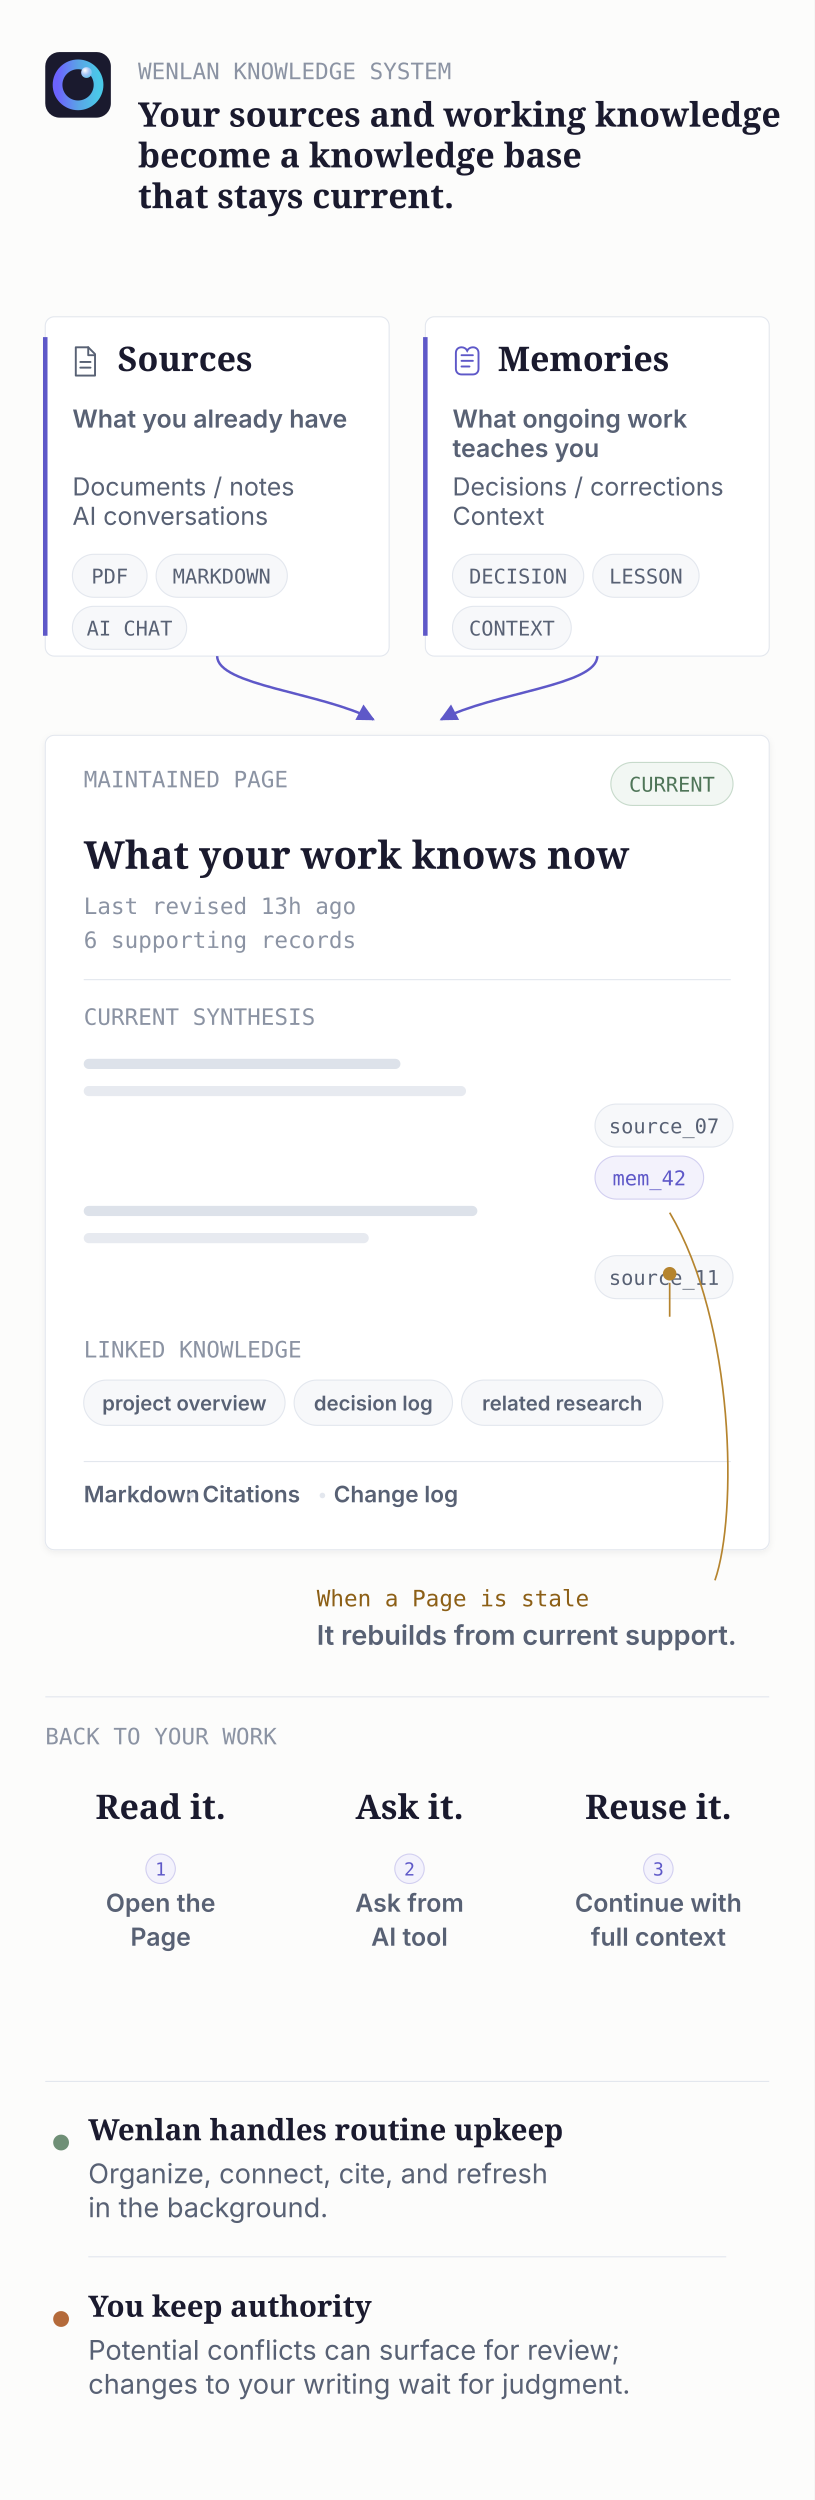
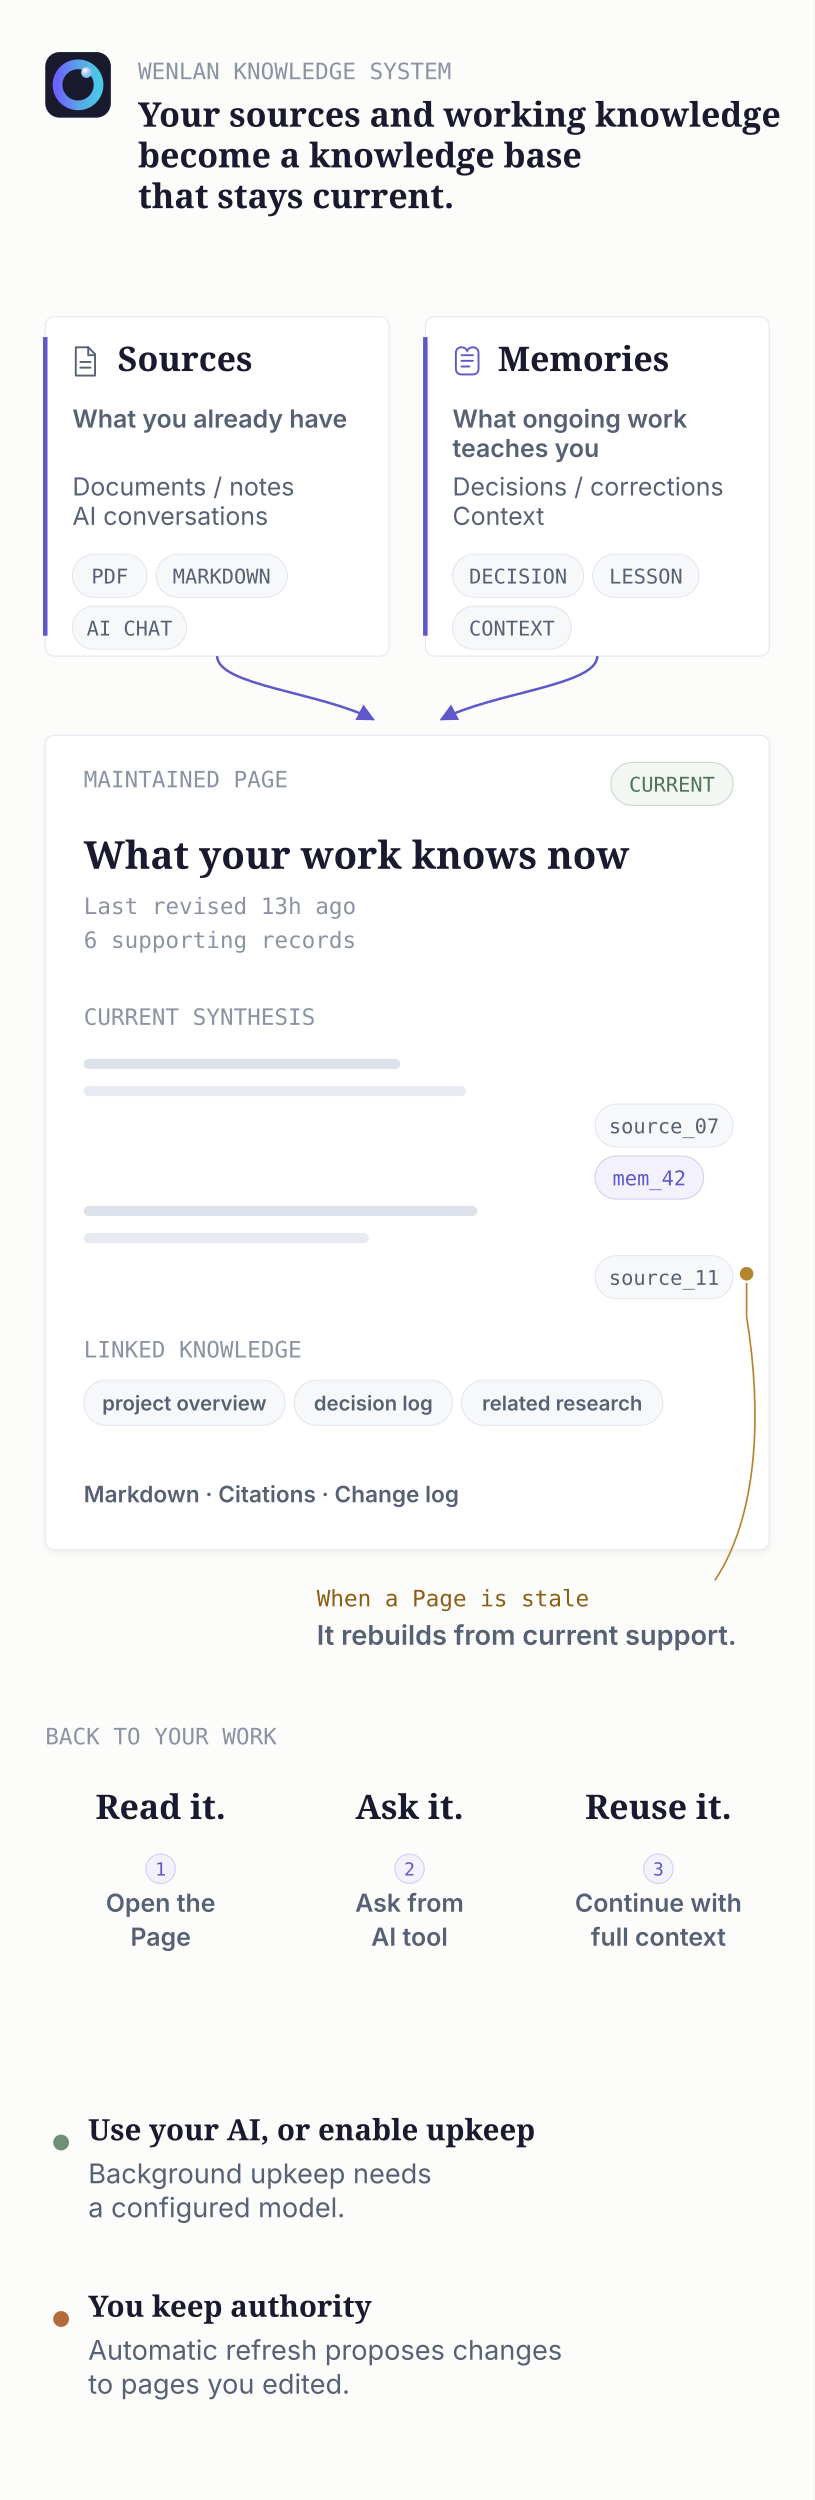
<svg xmlns="http://www.w3.org/2000/svg" width="720" height="2210" viewBox="0 0 720 2210" role="img" aria-labelledby="title desc">
  <style>text { font-kerning: normal; }</style>
  <rect width="720" height="2210" fill="#FCFCFB" />
  <g transform="translate(40 46) scale(0.1132812)">
    <rect width="512" height="512" rx="112" fill="#1A1A2E" />
    <circle cx="256" cy="256" r="160" fill="none" stroke="url(#overview-en-mobile-ring)" stroke-width="76" />
    <circle cx="322" cy="160" r="42" fill="url(#overview-en-mobile-orb)" />
  </g>
  <g data-fit-region="overview-en-mobile-heading" data-fit-x="122" data-fit-y="44" data-fit-width="558" data-fit-height="190" data-check-overlap="false">
-     <text x="122" y="70" font-family="&quot;JetBrains Mono&quot;, ui-monospace, monospace" font-size="20" font-weight="500" fill="#8B93A3" text-anchor="start">WENLAN KNOWLEDGE SYSTEM</text>
-     <text x="122" y="112" font-family="&quot;Fraunces&quot;, Georgia, serif" font-size="30" font-weight="600" fill="#1A1A2E" text-anchor="start">Your sources and working knowledge</text>
-     <text x="122" y="148" font-family="&quot;Fraunces&quot;, Georgia, serif" font-size="30" font-weight="600" fill="#1A1A2E" text-anchor="start">become a knowledge base</text>
-     <text x="122" y="184" font-family="&quot;Fraunces&quot;, Georgia, serif" font-size="30" font-weight="600" fill="#1A1A2E" text-anchor="start">that stays current.</text>
+     <text x="122" y="70" font-family="'JetBrains Mono', monospace" font-size="20" font-weight="500" fill="#8B93A3" text-anchor="start">WENLAN KNOWLEDGE SYSTEM</text>
+     <text x="122" y="112" font-family="'Fraunces', Georgia, serif" font-size="30" font-weight="600" fill="#1A1A2E" text-anchor="start">Your sources and working knowledge</text>
+     <text x="122" y="148" font-family="'Fraunces', Georgia, serif" font-size="30" font-weight="600" fill="#1A1A2E" text-anchor="start">become a knowledge base</text>
+     <text x="122" y="184" font-family="'Fraunces', Georgia, serif" font-size="30" font-weight="600" fill="#1A1A2E" text-anchor="start">that stays current.</text>
  </g>
  <g data-fit-region="overview-en-mobile-sources" data-fit-x="40" data-fit-y="280" data-fit-width="304" data-fit-height="300" data-check-overlap="true">
    <rect x="40" y="280" width="304" height="300" rx="8" fill="#FFFFFF" stroke="#E3E7EE" />
    <line x1="40" y1="298" x2="40" y2="562" stroke="#5E58C8" stroke-width="4" />
    <g fill="none" stroke="#586174" stroke-width="1.7" stroke-linecap="round" stroke-linejoin="round">
      <path d="M67 307h11l6 6v19H67z" />
      <path d="M78 307v7h6" />
      <path d="M71 320h9M71 325h9" />
    </g>
-     <text x="104" y="328" font-family="&quot;Fraunces&quot;, Georgia, serif" font-size="30" font-weight="600" fill="#1A1A2E" text-anchor="start">Sources</text>
-     <text x="64" y="378" font-family="&quot;Instrument Sans&quot;, -apple-system, BlinkMacSystemFont, sans-serif" font-size="22" font-weight="600" fill="#586174" text-anchor="start">What you already have</text>
-     <text x="64" y="438" font-family="&quot;Instrument Sans&quot;, -apple-system, BlinkMacSystemFont, sans-serif" font-size="22" font-weight="400" fill="#586174" text-anchor="start">Documents / notes</text>
-     <text x="64" y="464" font-family="&quot;Instrument Sans&quot;, -apple-system, BlinkMacSystemFont, sans-serif" font-size="22" font-weight="400" fill="#586174" text-anchor="start">AI conversations</text>
+     <text x="104" y="328" font-family="'Fraunces', Georgia, serif" font-size="30" font-weight="600" fill="#1A1A2E" text-anchor="start">Sources</text>
+     <text x="64" y="378" font-family="'Instrument Sans', -apple-system, sans-serif" font-size="22" font-weight="600" fill="#586174" text-anchor="start">What you already have</text>
+     <text x="64" y="438" font-family="'Instrument Sans', -apple-system, sans-serif" font-size="22" font-weight="400" fill="#586174" text-anchor="start">Documents / notes</text>
+     <text x="64" y="464" font-family="'Instrument Sans', -apple-system, sans-serif" font-size="22" font-weight="400" fill="#586174" text-anchor="start">AI conversations</text>
    <g>
      <rect x="64" y="490" width="66" height="38" rx="19" fill="#F7F8FA" stroke="#E3E7EE" />
-       <text x="97" y="515.84" font-family="&quot;JetBrains Mono&quot;, ui-monospace, monospace" font-size="18" font-weight="500" fill="#586174" text-anchor="middle">PDF</text>
+       <text x="97" y="515.84" font-family="'JetBrains Mono', monospace" font-size="18" font-weight="500" fill="#586174" text-anchor="middle">PDF</text>
    </g>
    <g>
      <rect x="138" y="490" width="116" height="38" rx="19" fill="#F7F8FA" stroke="#E3E7EE" />
-       <text x="196" y="515.84" font-family="&quot;JetBrains Mono&quot;, ui-monospace, monospace" font-size="18" font-weight="500" fill="#586174" text-anchor="middle">MARKDOWN</text>
+       <text x="196" y="515.84" font-family="'JetBrains Mono', monospace" font-size="18" font-weight="500" fill="#586174" text-anchor="middle">MARKDOWN</text>
    </g>
    <g>
      <rect x="64" y="536" width="101" height="38" rx="19" fill="#F7F8FA" stroke="#E3E7EE" />
-       <text x="114.5" y="561.84" font-family="&quot;JetBrains Mono&quot;, ui-monospace, monospace" font-size="18" font-weight="500" fill="#586174" text-anchor="middle">AI CHAT</text>
+       <text x="114.5" y="561.84" font-family="'JetBrains Mono', monospace" font-size="18" font-weight="500" fill="#586174" text-anchor="middle">AI CHAT</text>
    </g>
  </g>
  <g data-fit-region="overview-en-mobile-memories" data-fit-x="376" data-fit-y="280" data-fit-width="304" data-fit-height="300" data-check-overlap="true">
    <rect x="376" y="280" width="304" height="300" rx="8" fill="#FFFFFF" stroke="#E3E7EE" />
    <line x1="376" y1="298" x2="376" y2="562" stroke="#5E58C8" stroke-width="4" />
    <g fill="none" stroke="#5E58C8" stroke-width="1.7" stroke-linecap="round">
      <path d="M403 312c0-3 2-5 5-5 2 0 4 1 5 3 1-2 3-3 5-3 3 0 5 2 5 5v14c0 3-2 5-5 5H408c-3 0-5-2-5-5z" />
      <path d="M408 314h10M408 319h10M408 324h7" />
    </g>
-     <text x="440" y="328" font-family="&quot;Fraunces&quot;, Georgia, serif" font-size="30" font-weight="600" fill="#1A1A2E" text-anchor="start">Memories</text>
-     <text x="400" y="378" font-family="&quot;Instrument Sans&quot;, -apple-system, BlinkMacSystemFont, sans-serif" font-size="22" font-weight="600" fill="#586174" text-anchor="start">What ongoing work</text>
-     <text x="400" y="404" font-family="&quot;Instrument Sans&quot;, -apple-system, BlinkMacSystemFont, sans-serif" font-size="22" font-weight="600" fill="#586174" text-anchor="start">teaches you</text>
-     <text x="400" y="438" font-family="&quot;Instrument Sans&quot;, -apple-system, BlinkMacSystemFont, sans-serif" font-size="22" font-weight="400" fill="#586174" text-anchor="start">Decisions / corrections</text>
-     <text x="400" y="464" font-family="&quot;Instrument Sans&quot;, -apple-system, BlinkMacSystemFont, sans-serif" font-size="22" font-weight="400" fill="#586174" text-anchor="start">Context</text>
+     <text x="440" y="328" font-family="'Fraunces', Georgia, serif" font-size="30" font-weight="600" fill="#1A1A2E" text-anchor="start">Memories</text>
+     <text x="400" y="378" font-family="'Instrument Sans', -apple-system, sans-serif" font-size="22" font-weight="600" fill="#586174" text-anchor="start">What ongoing work</text>
+     <text x="400" y="404" font-family="'Instrument Sans', -apple-system, sans-serif" font-size="22" font-weight="600" fill="#586174" text-anchor="start">teaches you</text>
+     <text x="400" y="438" font-family="'Instrument Sans', -apple-system, sans-serif" font-size="22" font-weight="400" fill="#586174" text-anchor="start">Decisions / corrections</text>
+     <text x="400" y="464" font-family="'Instrument Sans', -apple-system, sans-serif" font-size="22" font-weight="400" fill="#586174" text-anchor="start">Context</text>
    <g>
      <rect x="400" y="490" width="116" height="38" rx="19" fill="#F7F8FA" stroke="#E3E7EE" />
-       <text x="458" y="515.84" font-family="&quot;JetBrains Mono&quot;, ui-monospace, monospace" font-size="18" font-weight="500" fill="#586174" text-anchor="middle">DECISION</text>
+       <text x="458" y="515.84" font-family="'JetBrains Mono', monospace" font-size="18" font-weight="500" fill="#586174" text-anchor="middle">DECISION</text>
    </g>
    <g>
      <rect x="524" y="490" width="94" height="38" rx="19" fill="#F7F8FA" stroke="#E3E7EE" />
-       <text x="571" y="515.84" font-family="&quot;JetBrains Mono&quot;, ui-monospace, monospace" font-size="18" font-weight="500" fill="#586174" text-anchor="middle">LESSON</text>
+       <text x="571" y="515.84" font-family="'JetBrains Mono', monospace" font-size="18" font-weight="500" fill="#586174" text-anchor="middle">LESSON</text>
    </g>
    <g>
      <rect x="400" y="536" width="105" height="38" rx="19" fill="#F7F8FA" stroke="#E3E7EE" />
-       <text x="452.5" y="561.84" font-family="&quot;JetBrains Mono&quot;, ui-monospace, monospace" font-size="18" font-weight="500" fill="#586174" text-anchor="middle">CONTEXT</text>
+       <text x="452.5" y="561.84" font-family="'JetBrains Mono', monospace" font-size="18" font-weight="500" fill="#586174" text-anchor="middle">CONTEXT</text>
    </g>
  </g>
  <path d="M192 580 C192 606 284 612 330 636" fill="none" stroke="#5E58C8" stroke-width="2.2" marker-end="url(#overview-en-mobile-arrow)" />
  <path d="M528 580 C528 606 436 612 390 636" fill="none" stroke="#5E58C8" stroke-width="2.2" marker-end="url(#overview-en-mobile-arrow)" />
  <g data-fit-region="overview-en-mobile-page" data-fit-x="40" data-fit-y="650" data-fit-width="640" data-fit-height="720" data-check-overlap="false">
    <g filter="url(#overview-en-mobile-page-shadow)">
      <rect x="40" y="650" width="640" height="720" rx="8" fill="#FFFFFF" stroke="#E3E7EE" />
    </g>
-     <text x="74" y="696" font-family="&quot;JetBrains Mono&quot;, ui-monospace, monospace" font-size="20" font-weight="500" fill="#8B93A3" text-anchor="start">MAINTAINED PAGE</text>
+     <text x="74" y="696" font-family="'JetBrains Mono', monospace" font-size="20" font-weight="500" fill="#8B93A3" text-anchor="start">MAINTAINED PAGE</text>
    <g>
      <rect x="540" y="674" width="108" height="38" rx="19" fill="#F2F7F3" stroke="#C7DACB" />
-       <text x="594" y="699.84" font-family="&quot;JetBrains Mono&quot;, ui-monospace, monospace" font-size="18" font-weight="500" fill="#4F7558" text-anchor="middle">CURRENT</text>
+       <text x="594" y="699.84" font-family="'JetBrains Mono', monospace" font-size="18" font-weight="500" fill="#4F7558" text-anchor="middle">CURRENT</text>
    </g>
-     <text x="74" y="768" font-family="&quot;Fraunces&quot;, Georgia, serif" font-size="34" font-weight="600" fill="#1A1A2E" text-anchor="start">What your work knows now</text>
-     <text x="74" y="808" font-family="&quot;JetBrains Mono&quot;, ui-monospace, monospace" font-size="20" font-weight="500" fill="#8B93A3" text-anchor="start">Last revised 13h ago</text>
-     <text x="74" y="838" font-family="&quot;JetBrains Mono&quot;, ui-monospace, monospace" font-size="20" font-weight="500" fill="#8B93A3" text-anchor="start">6 supporting records</text>
-     <line x1="74" y1="866" x2="646" y2="866" stroke="#E3E7EE" />
-     <text x="74" y="906" font-family="&quot;JetBrains Mono&quot;, ui-monospace, monospace" font-size="20" font-weight="500" fill="#8B93A3" text-anchor="start">CURRENT SYNTHESIS</text>
+     <text x="74" y="768" font-family="'Fraunces', Georgia, serif" font-size="34" font-weight="600" fill="#1A1A2E" text-anchor="start">What your work knows now</text>
+     <text x="74" y="808" font-family="'JetBrains Mono', monospace" font-size="20" font-weight="500" fill="#8B93A3" text-anchor="start">Last revised 13h ago</text>
+     <text x="74" y="838" font-family="'JetBrains Mono', monospace" font-size="20" font-weight="500" fill="#8B93A3" text-anchor="start">6 supporting records</text>
+     <text x="74" y="906" font-family="'JetBrains Mono', monospace" font-size="20" font-weight="500" fill="#8B93A3" text-anchor="start">CURRENT SYNTHESIS</text>
    <rect x="74" y="936" width="280" height="9" rx="4.5" fill="#DDE2EA" />
    <rect x="74" y="960" width="338" height="9" rx="4.5" fill="#E7EAF0" />
    <g>
      <rect x="526" y="976" width="122" height="38" rx="19" fill="#F7F8FA" stroke="#E3E7EE" />
-       <text x="587" y="1001.84" font-family="&quot;JetBrains Mono&quot;, ui-monospace, monospace" font-size="18" font-weight="500" fill="#586174" text-anchor="middle">source_07</text>
+       <text x="587" y="1001.84" font-family="'JetBrains Mono', monospace" font-size="18" font-weight="500" fill="#586174" text-anchor="middle">source_07</text>
    </g>
    <g>
      <rect x="526" y="1022" width="96" height="38" rx="19" fill="#F3F2FC" stroke="#D2CFF0" />
-       <text x="574" y="1047.84" font-family="&quot;JetBrains Mono&quot;, ui-monospace, monospace" font-size="18" font-weight="500" fill="#5E58C8" text-anchor="middle">mem_42</text>
+       <text x="574" y="1047.84" font-family="'JetBrains Mono', monospace" font-size="18" font-weight="500" fill="#5E58C8" text-anchor="middle">mem_42</text>
    </g>
    <rect x="74" y="1066" width="348" height="9" rx="4.5" fill="#DDE2EA" />
    <rect x="74" y="1090" width="252" height="9" rx="4.5" fill="#E7EAF0" />
    <g>
      <rect x="526" y="1110" width="122" height="38" rx="19" fill="#F7F8FA" stroke="#E3E7EE" />
-       <text x="587" y="1135.84" font-family="&quot;JetBrains Mono&quot;, ui-monospace, monospace" font-size="18" font-weight="500" fill="#586174" text-anchor="middle">source_11</text>
+       <text x="587" y="1135.84" font-family="'JetBrains Mono', monospace" font-size="18" font-weight="500" fill="#586174" text-anchor="middle">source_11</text>
    </g>
-     <circle cx="592" cy="1126" r="6" fill="#B5842E" />
-     <line x1="592" y1="1134" x2="592" y2="1164" stroke="#B5842E" stroke-width="1.5" />
-     <text x="74" y="1200" font-family="&quot;JetBrains Mono&quot;, ui-monospace, monospace" font-size="20" font-weight="500" fill="#8B93A3" text-anchor="start">LINKED KNOWLEDGE</text>
+     <circle cx="660" cy="1126" r="6" fill="#B5842E" />
+     <line x1="660" y1="1134" x2="660" y2="1164" stroke="#B5842E" stroke-width="1.5" />
+     <text x="74" y="1200" font-family="'JetBrains Mono', monospace" font-size="20" font-weight="500" fill="#8B93A3" text-anchor="start">LINKED KNOWLEDGE</text>
    <g>
      <rect x="74" y="1220" width="178" height="40" rx="20" fill="#F7F8FA" stroke="#E3E7EE" />
-       <text x="163" y="1246.84" font-family="&quot;Instrument Sans&quot;, -apple-system, BlinkMacSystemFont, sans-serif" font-size="18" font-weight="600" fill="#586174" text-anchor="middle">project overview</text>
+       <text x="163" y="1246.84" font-family="'Instrument Sans', -apple-system, sans-serif" font-size="18" font-weight="600" fill="#586174" text-anchor="middle">project overview</text>
    </g>
    <g>
      <rect x="260" y="1220" width="140" height="40" rx="20" fill="#F7F8FA" stroke="#E3E7EE" />
-       <text x="330" y="1246.84" font-family="&quot;Instrument Sans&quot;, -apple-system, BlinkMacSystemFont, sans-serif" font-size="18" font-weight="600" fill="#586174" text-anchor="middle">decision log</text>
+       <text x="330" y="1246.84" font-family="'Instrument Sans', -apple-system, sans-serif" font-size="18" font-weight="600" fill="#586174" text-anchor="middle">decision log</text>
    </g>
    <g>
      <rect x="408" y="1220" width="178" height="40" rx="20" fill="#F7F8FA" stroke="#E3E7EE" />
-       <text x="497" y="1246.84" font-family="&quot;Instrument Sans&quot;, -apple-system, BlinkMacSystemFont, sans-serif" font-size="18" font-weight="600" fill="#586174" text-anchor="middle">related research</text>
+       <text x="497" y="1246.84" font-family="'Instrument Sans', -apple-system, sans-serif" font-size="18" font-weight="600" fill="#586174" text-anchor="middle">related research</text>
    </g>
-     <line x1="74" y1="1292" x2="646" y2="1292" stroke="#E3E7EE" />
-     <text x="74" y="1328" font-family="&quot;Instrument Sans&quot;, -apple-system, BlinkMacSystemFont, sans-serif" font-size="20" font-weight="600" fill="#586174" text-anchor="start">Markdown</text>
-     <circle cx="169" cy="1322" r="2.5" fill="#E3E7EE" />
-     <text x="179" y="1328" font-family="&quot;Instrument Sans&quot;, -apple-system, BlinkMacSystemFont, sans-serif" font-size="20" font-weight="600" fill="#586174" text-anchor="start">Citations</text>
-     <circle cx="285" cy="1322" r="2.5" fill="#E3E7EE" />
-     <text x="295" y="1328" font-family="&quot;Instrument Sans&quot;, -apple-system, BlinkMacSystemFont, sans-serif" font-size="20" font-weight="600" fill="#586174" text-anchor="start">Change log</text>
+     <text x="74" y="1328" font-family="'Instrument Sans', -apple-system, sans-serif" font-size="20" font-weight="600" fill="#586174" text-anchor="start">Markdown · Citations · Change log</text>
  </g>
  <g data-fit-region="overview-en-mobile-changed-support" data-fit-x="254" data-fit-y="1395" data-fit-width="426" data-fit-height="72" data-check-overlap="true">
-     <path d="M592 1072 C650 1170 652 1340 632 1397" fill="none" stroke="#B5842E" stroke-width="1.5" />
-     <text x="280" y="1420" font-family="&quot;JetBrains Mono&quot;, ui-monospace, monospace" font-size="20" font-weight="500" fill="#8C5F16" text-anchor="start">When a Page is stale</text>
-     <text x="280" y="1454" font-family="&quot;Instrument Sans&quot;, -apple-system, BlinkMacSystemFont, sans-serif" font-size="24" font-weight="600" fill="#586174" text-anchor="start">It rebuilds from current support.</text>
+     <path d="M660 1164 C674 1250 670 1340 632 1397" fill="none" stroke="#B5842E" stroke-width="1.5" />
+     <text x="280" y="1420" font-family="'JetBrains Mono', monospace" font-size="20" font-weight="500" fill="#8C5F16" text-anchor="start">When a Page is stale</text>
+     <text x="280" y="1454" font-family="'Instrument Sans', -apple-system, sans-serif" font-size="24" font-weight="600" fill="#586174" text-anchor="start">It rebuilds from current support.</text>
  </g>
  <g data-fit-region="overview-en-mobile-back-to-work" data-fit-x="40" data-fit-y="1500" data-fit-width="640" data-fit-height="270" data-check-overlap="true">
-     <line x1="40" y1="1500" x2="680" y2="1500" stroke="#E3E7EE" />
-     <text x="40" y="1542" font-family="&quot;JetBrains Mono&quot;, ui-monospace, monospace" font-size="20" font-weight="500" fill="#8B93A3" text-anchor="start">BACK TO YOUR WORK</text>
-     <text x="142" y="1608" font-family="&quot;Fraunces&quot;, Georgia, serif" font-size="30" font-weight="600" fill="#1A1A2E" text-anchor="middle">Read it.</text>
+     <text x="40" y="1542" font-family="'JetBrains Mono', monospace" font-size="20" font-weight="500" fill="#8B93A3" text-anchor="start">BACK TO YOUR WORK</text>
+     <text x="142" y="1608" font-family="'Fraunces', Georgia, serif" font-size="30" font-weight="600" fill="#1A1A2E" text-anchor="middle">Read it.</text>
    <circle cx="142" cy="1652" r="13" fill="#F3F2FC" stroke="#D2CFF0" />
-     <text x="142" y="1658" font-family="&quot;JetBrains Mono&quot;, ui-monospace, monospace" font-size="16" font-weight="500" fill="#5E58C8" text-anchor="middle">1</text>
-     <text x="142" y="1690" font-family="&quot;Instrument Sans&quot;, -apple-system, BlinkMacSystemFont, sans-serif" font-size="22" font-weight="600" fill="#586174" text-anchor="middle">Open the</text>
-     <text x="142" y="1720" font-family="&quot;Instrument Sans&quot;, -apple-system, BlinkMacSystemFont, sans-serif" font-size="22" font-weight="600" fill="#586174" text-anchor="middle">Page</text>
-     <text x="362" y="1608" font-family="&quot;Fraunces&quot;, Georgia, serif" font-size="30" font-weight="600" fill="#1A1A2E" text-anchor="middle">Ask it.</text>
+     <text x="142" y="1658" font-family="'JetBrains Mono', monospace" font-size="16" font-weight="500" fill="#5E58C8" text-anchor="middle">1</text>
+     <text x="142" y="1690" font-family="'Instrument Sans', -apple-system, sans-serif" font-size="22" font-weight="600" fill="#586174" text-anchor="middle">Open the</text>
+     <text x="142" y="1720" font-family="'Instrument Sans', -apple-system, sans-serif" font-size="22" font-weight="600" fill="#586174" text-anchor="middle">Page</text>
+     <text x="362" y="1608" font-family="'Fraunces', Georgia, serif" font-size="30" font-weight="600" fill="#1A1A2E" text-anchor="middle">Ask it.</text>
    <circle cx="362" cy="1652" r="13" fill="#F3F2FC" stroke="#D2CFF0" />
-     <text x="362" y="1658" font-family="&quot;JetBrains Mono&quot;, ui-monospace, monospace" font-size="16" font-weight="500" fill="#5E58C8" text-anchor="middle">2</text>
-     <text x="362" y="1690" font-family="&quot;Instrument Sans&quot;, -apple-system, BlinkMacSystemFont, sans-serif" font-size="22" font-weight="600" fill="#586174" text-anchor="middle">Ask from</text>
-     <text x="362" y="1720" font-family="&quot;Instrument Sans&quot;, -apple-system, BlinkMacSystemFont, sans-serif" font-size="22" font-weight="600" fill="#586174" text-anchor="middle">AI tool</text>
-     <text x="582" y="1608" font-family="&quot;Fraunces&quot;, Georgia, serif" font-size="30" font-weight="600" fill="#1A1A2E" text-anchor="middle">Reuse it.</text>
+     <text x="362" y="1658" font-family="'JetBrains Mono', monospace" font-size="16" font-weight="500" fill="#5E58C8" text-anchor="middle">2</text>
+     <text x="362" y="1690" font-family="'Instrument Sans', -apple-system, sans-serif" font-size="22" font-weight="600" fill="#586174" text-anchor="middle">Ask from</text>
+     <text x="362" y="1720" font-family="'Instrument Sans', -apple-system, sans-serif" font-size="22" font-weight="600" fill="#586174" text-anchor="middle">AI tool</text>
+     <text x="582" y="1608" font-family="'Fraunces', Georgia, serif" font-size="30" font-weight="600" fill="#1A1A2E" text-anchor="middle">Reuse it.</text>
    <circle cx="582" cy="1652" r="13" fill="#F3F2FC" stroke="#D2CFF0" />
-     <text x="582" y="1658" font-family="&quot;JetBrains Mono&quot;, ui-monospace, monospace" font-size="16" font-weight="500" fill="#5E58C8" text-anchor="middle">3</text>
-     <text x="582" y="1690" font-family="&quot;Instrument Sans&quot;, -apple-system, BlinkMacSystemFont, sans-serif" font-size="22" font-weight="600" fill="#586174" text-anchor="middle">Continue with</text>
-     <text x="582" y="1720" font-family="&quot;Instrument Sans&quot;, -apple-system, BlinkMacSystemFont, sans-serif" font-size="22" font-weight="600" fill="#586174" text-anchor="middle">full context</text>
+     <text x="582" y="1658" font-family="'JetBrains Mono', monospace" font-size="16" font-weight="500" fill="#5E58C8" text-anchor="middle">3</text>
+     <text x="582" y="1690" font-family="'Instrument Sans', -apple-system, sans-serif" font-size="22" font-weight="600" fill="#586174" text-anchor="middle">Continue with</text>
+     <text x="582" y="1720" font-family="'Instrument Sans', -apple-system, sans-serif" font-size="22" font-weight="600" fill="#586174" text-anchor="middle">full context</text>
  </g>
  <g data-fit-region="overview-en-mobile-authority" data-fit-x="40" data-fit-y="1840" data-fit-width="640" data-fit-height="300" data-check-overlap="true">
-     <line x1="40" y1="1840" x2="680" y2="1840" stroke="#E3E7EE" />
    <circle cx="54" cy="1894" r="7" fill="#6F8F76" />
-     <text x="78" y="1892" font-family="&quot;Fraunces&quot;, Georgia, serif" font-size="26" font-weight="600" fill="#1A1A2E" text-anchor="start">Wenlan handles routine upkeep</text>
-     <text x="78" y="1930" font-family="&quot;Instrument Sans&quot;, -apple-system, BlinkMacSystemFont, sans-serif" font-size="24" font-weight="400" fill="#586174" text-anchor="start">Organize, connect, cite, and refresh</text>
-     <text x="78" y="1960" font-family="&quot;Instrument Sans&quot;, -apple-system, BlinkMacSystemFont, sans-serif" font-size="24" font-weight="400" fill="#586174" text-anchor="start">in the background.</text>
-     <line x1="78" y1="1995" x2="642" y2="1995" stroke="#E3E7EE" />
+     <text x="78" y="1892" font-family="'Fraunces', Georgia, serif" font-size="26" font-weight="600" fill="#1A1A2E" text-anchor="start">Use your AI, or enable upkeep</text>
+     <text x="78" y="1930" font-family="'Instrument Sans', -apple-system, sans-serif" font-size="24" font-weight="400" fill="#586174" text-anchor="start">Background upkeep needs</text>
+     <text x="78" y="1960" font-family="'Instrument Sans', -apple-system, sans-serif" font-size="24" font-weight="400" fill="#586174" text-anchor="start">a configured model.</text>
    <circle cx="54" cy="2050" r="7" fill="#B46A3A" />
-     <text x="78" y="2048" font-family="&quot;Fraunces&quot;, Georgia, serif" font-size="26" font-weight="600" fill="#1A1A2E" text-anchor="start">You keep authority</text>
-     <text x="78" y="2086" font-family="&quot;Instrument Sans&quot;, -apple-system, BlinkMacSystemFont, sans-serif" font-size="24" font-weight="400" fill="#586174" text-anchor="start">Potential conflicts can surface for review;</text>
-     <text x="78" y="2116" font-family="&quot;Instrument Sans&quot;, -apple-system, BlinkMacSystemFont, sans-serif" font-size="24" font-weight="400" fill="#586174" text-anchor="start">changes to your writing wait for judgment.</text>
+     <text x="78" y="2048" font-family="'Fraunces', Georgia, serif" font-size="26" font-weight="600" fill="#1A1A2E" text-anchor="start">You keep authority</text>
+     <text x="78" y="2086" font-family="'Instrument Sans', -apple-system, sans-serif" font-size="24" font-weight="400" fill="#586174" text-anchor="start">Automatic refresh proposes changes</text>
+     <text x="78" y="2116" font-family="'Instrument Sans', -apple-system, sans-serif" font-size="24" font-weight="400" fill="#586174" text-anchor="start">to pages you edited.</text>
  </g>
  <defs>
    <linearGradient id="overview-en-mobile-ring" x1="96" y1="256" x2="416" y2="256" gradientUnits="userSpaceOnUse">
      <stop stop-color="#6C63FF" />
      <stop offset="0.5" stop-color="#5BA3E6" />
      <stop offset="1" stop-color="#4AC8E8" />
    </linearGradient>
    <radialGradient id="overview-en-mobile-orb" cx="0" cy="0" r="1" gradientUnits="userSpaceOnUse" gradientTransform="translate(310 144) rotate(52.125) scale(76.0263)">
      <stop stop-color="#FFFFFF" />
      <stop offset="0.45" stop-color="#A5C4F7" />
      <stop offset="1" stop-color="#4AC8E8" />
    </radialGradient>
    <marker id="overview-en-mobile-arrow" viewBox="0 0 10 10" refX="9" refY="5" markerWidth="7" markerHeight="7" orient="auto-start-reverse">
      <path d="M0 0L10 5L0 10Z" fill="#5E58C8" />
    </marker>
    <filter id="overview-en-mobile-page-shadow" x="-20%" y="-20%" width="140%" height="150%">
      <feDropShadow dx="0" dy="14" stdDeviation="18" flood-color="#1A1A2E" flood-opacity="0.10" />
      <feDropShadow dx="0" dy="2" stdDeviation="3" flood-color="#1A1A2E" flood-opacity="0.06" />
    </filter>
  </defs>
</svg>
